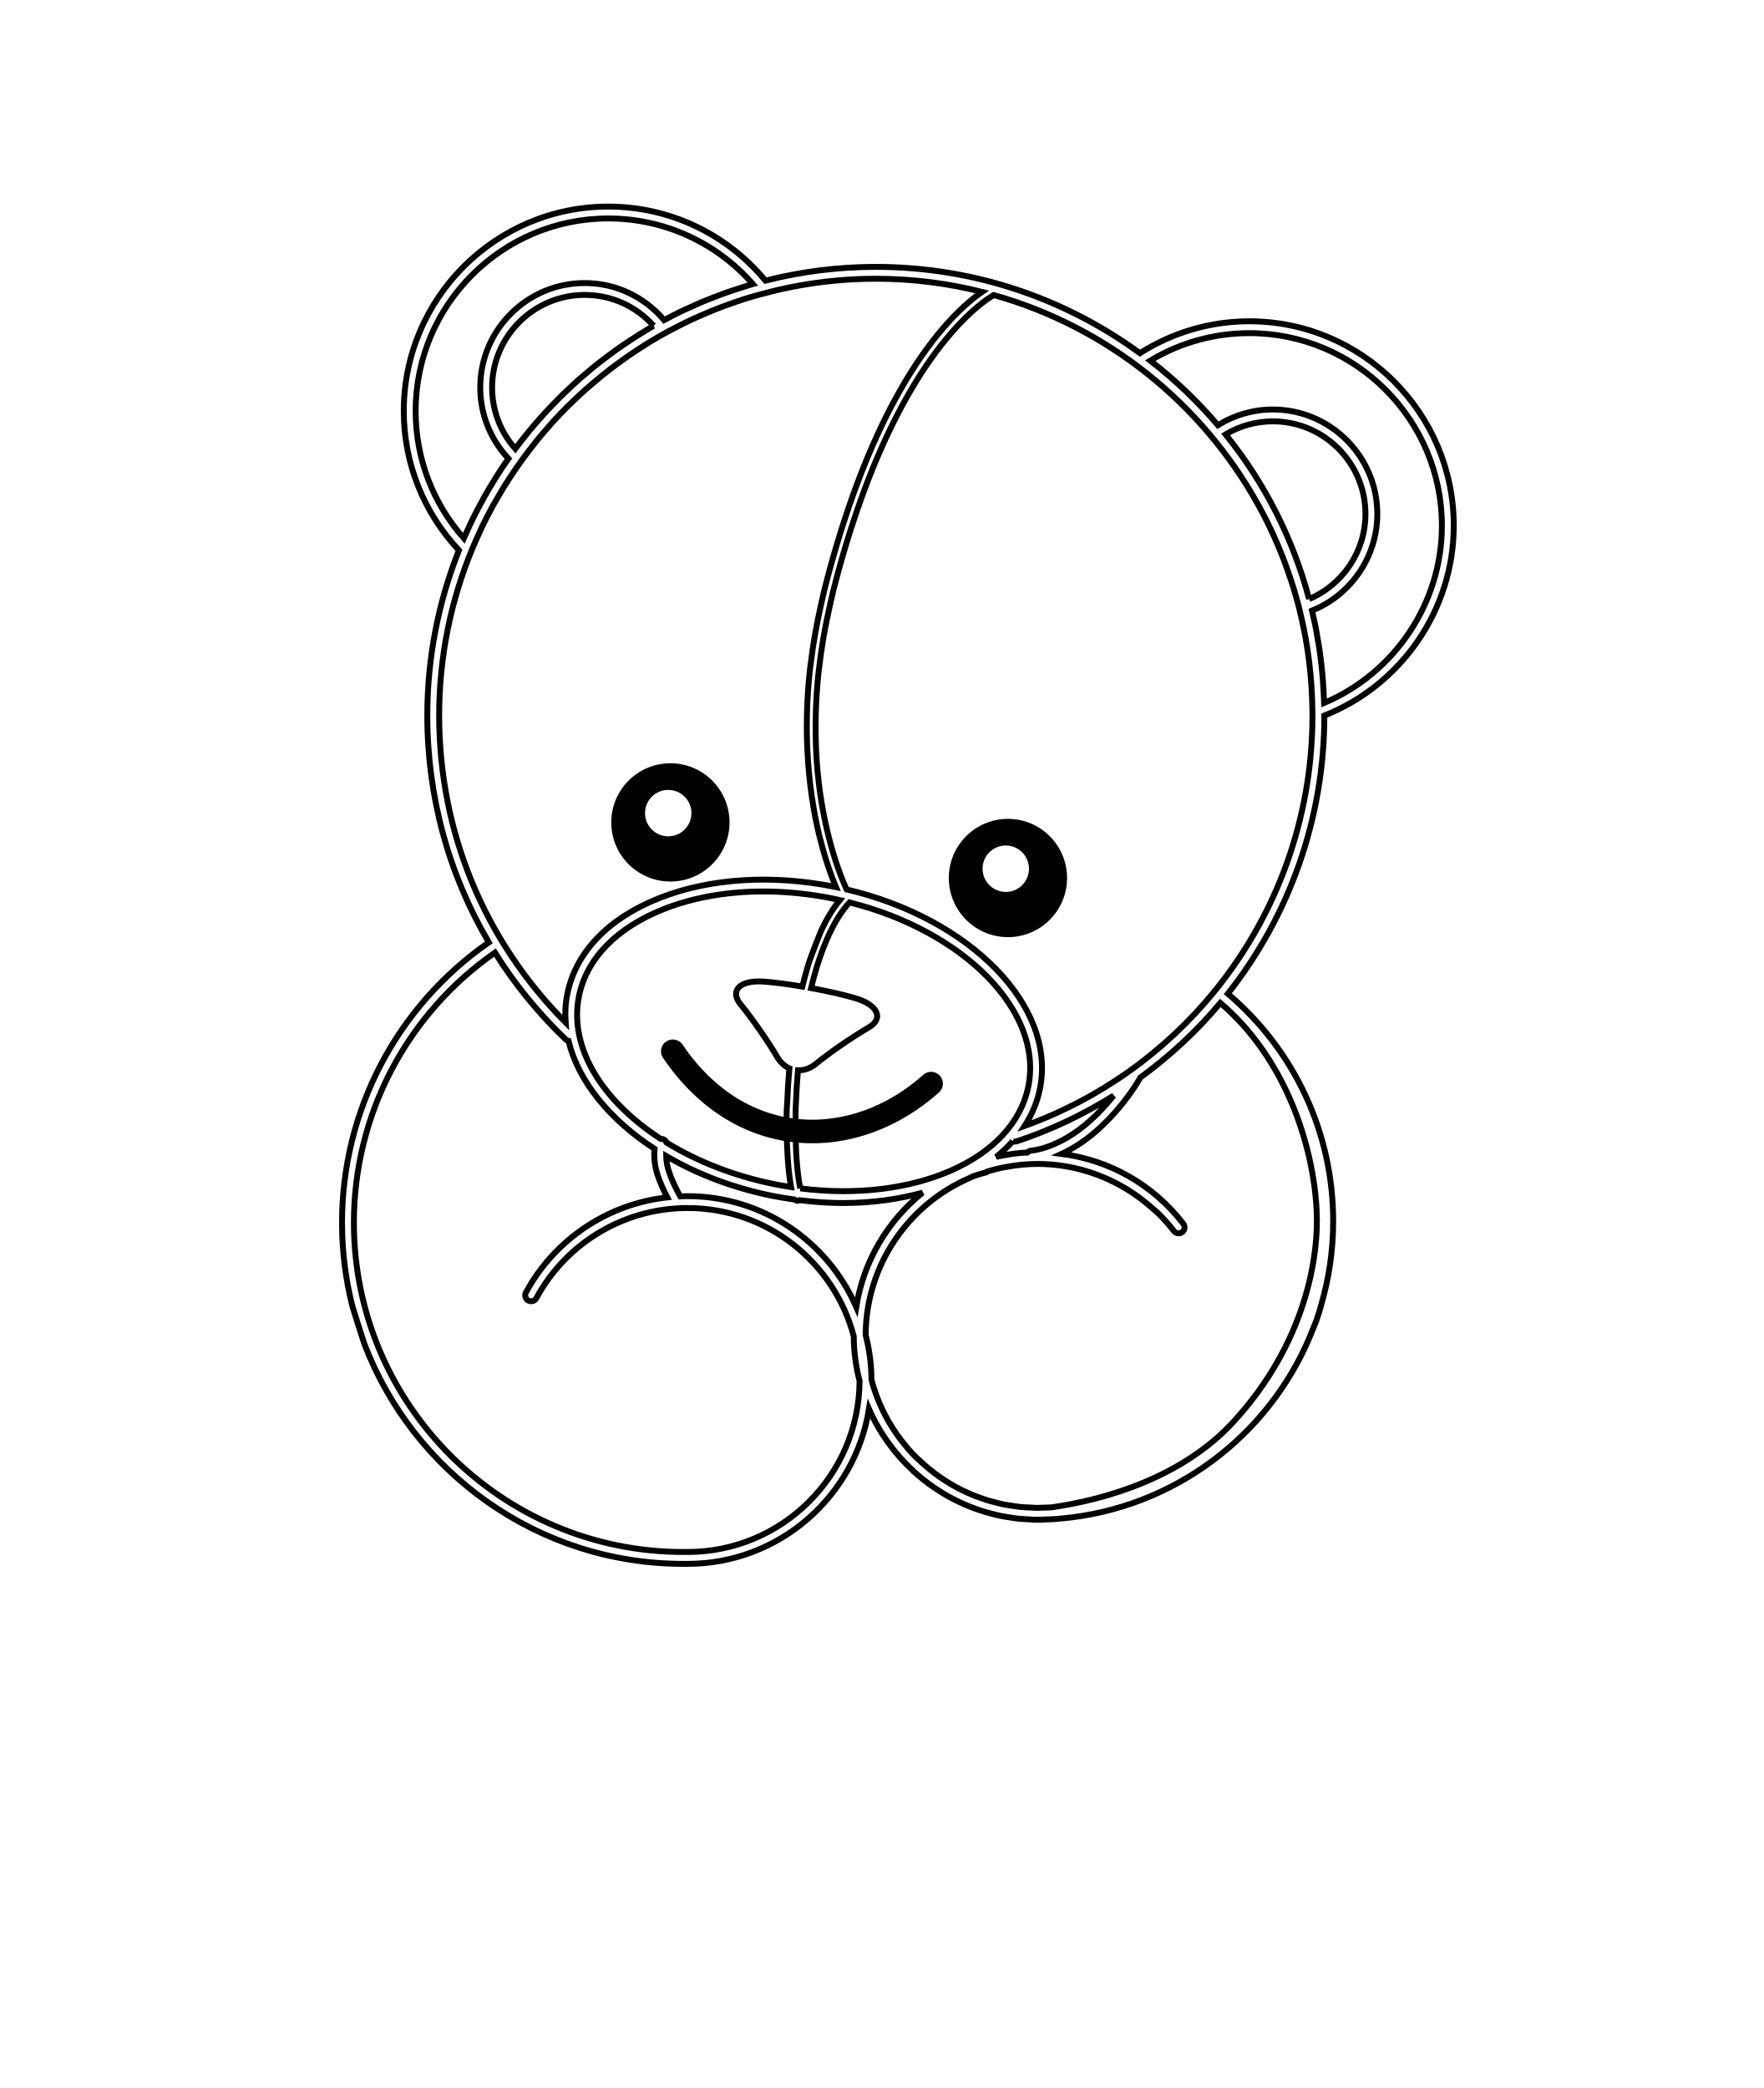
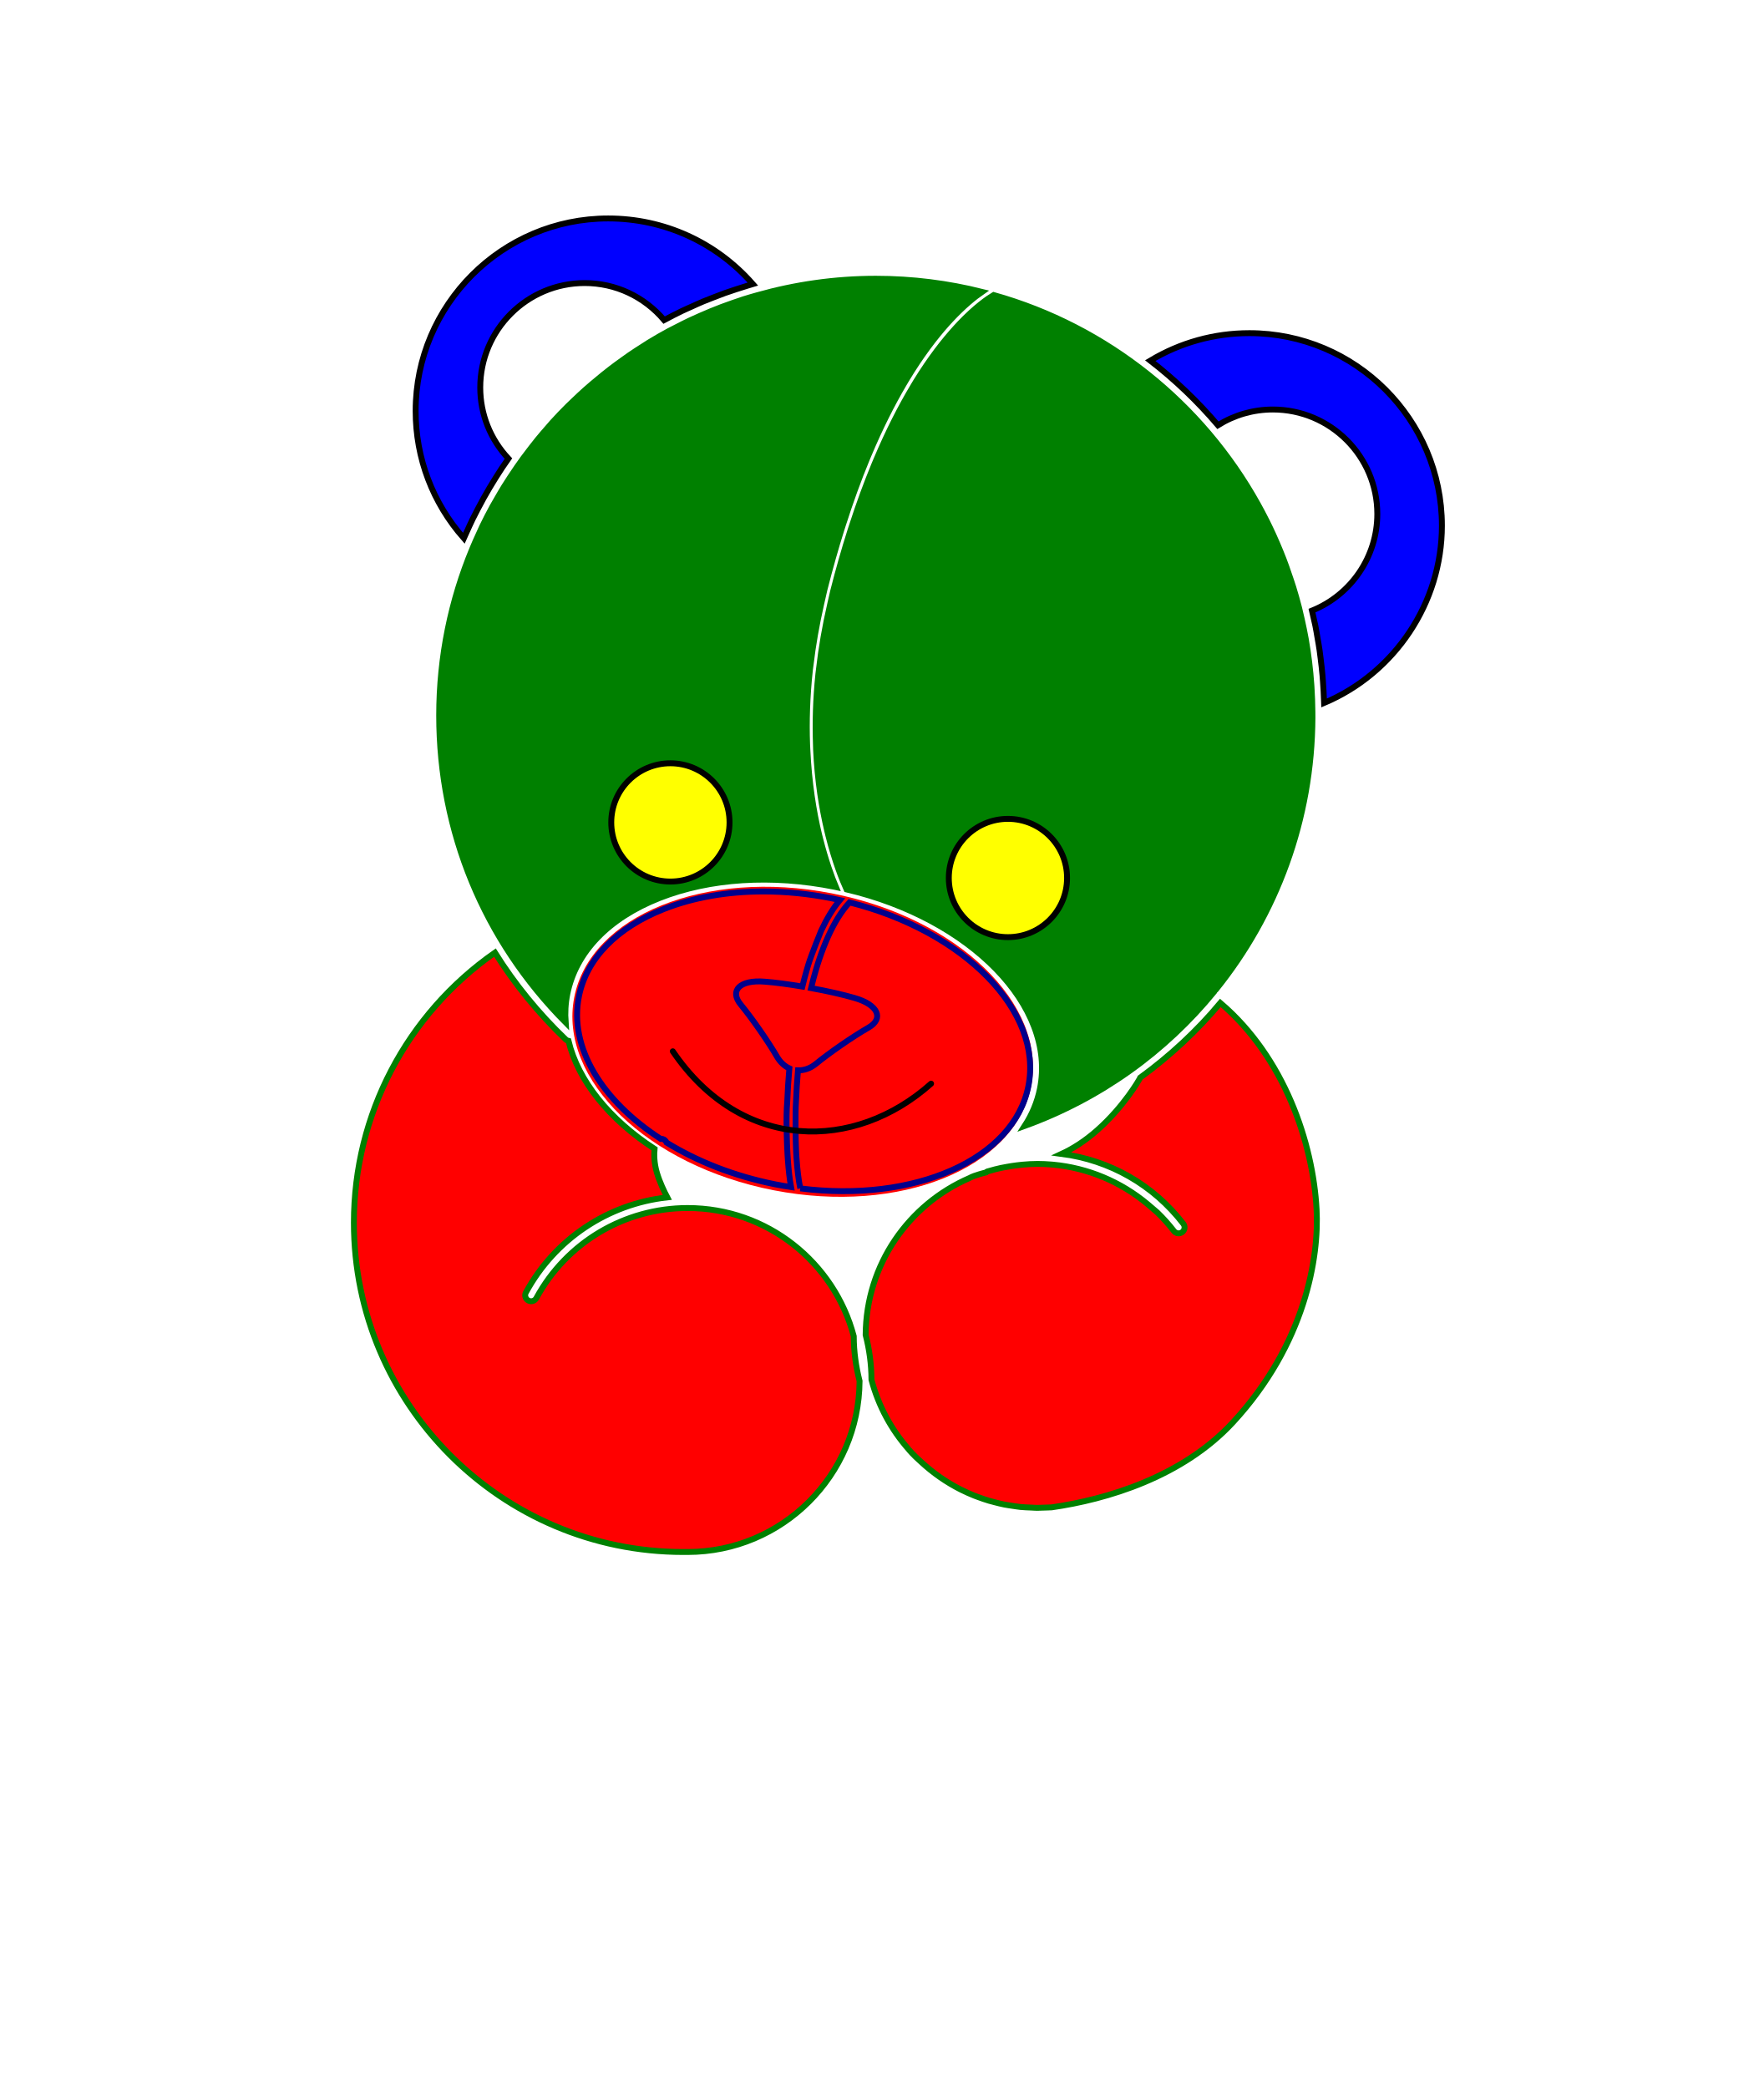
- <svg xmlns="http://www.w3.org/2000/svg" xmlns:xlink="http://www.w3.org/1999/xlink" version="1.1" id="Layer_1" x="0px" y="0px" width="299px" height="354px" viewBox="0 0 299 354" enable-background="new 0 0 299 354" xml:space="preserve">
+ <svg xmlns="http://www.w3.org/2000/svg" version="1.1" id="Layer_1" x="0px" y="0px" width="299px" height="354px" viewBox="0 0 299 354" enable-background="new 0 0 299 354" xml:space="preserve">
  <g>
-     <defs>
-       <rect id="SVGID_1_" width="299" height="300" />
-     </defs>
-     <clipPath id="SVGID_2_">
-       <use xlink:href="#SVGID_1_" overflow="visible" />
-     </clipPath>
-     <path stroke="black" clip-path="url(#SVGID_2_)" stroke-width="1" fill="none" d="M61.754,227.798           c8.294,21.802,29.4,37.339,54.075,37.339           h0.748           c15.515,0,28.383-11.408,30.746-26.27           c1.747,4.019,4.326,7.584,7.506,10.514           c0.026,0.028,0.038,0.063,0.066,0.089           c0.097,0.09,0.203,0.164,0.301,0.252           c0.511,0.454,1.032,0.888,1.572,1.309           c0.237,0.188,0.478,0.371,0.72,0.55           c0.53,0.391,1.07,0.761,1.624,1.118           c0.277,0.177,0.555,0.35,0.834,0.519           c0.543,0.323,1.095,0.632,1.656,0.924            c0.311,0.162,0.625,0.316,0.941,0.467           c0.553,0.266,1.111,0.515,1.682,0.746           c0.345,0.142,0.692,0.27,1.042,0.396            c0.56,0.204,1.119,0.398,1.692,0.571           c0.384,0.116,0.773,0.215,1.163,0.315           c0.55,0.143,1.101,0.28,1.664,0.394            c0.44,0.089,0.889,0.154,1.336,0.225           c0.521,0.08,1.04,0.164,1.568,0.218           c0.534,0.058,1.076,0.08,1.616,0.108            c0.369,0.019,0.729,0.066,1.101,0.073l0.5,0.005v-0.003           c0.011,0,0.02,0.001,0.028,0.001h0.002           c0,0,1.125-0.036,2.35-0.086            c0.071-0.004,0.146-0.004,0.219-0.008           c0.878-0.036,3.269-0.317,3.269-0.317           c18.787-2.37,34.392-15.072,40.934-32.221            c0.72-1.607,1.246-3.683,1.246-3.683           c1.338-4.538,2.066-9.335,2.066-14.3           c0-14.93-6.505-28.917-17.86-38.566            c10.354-13.103,16.359-29.579,16.365-47.163           c13.146-5.204,21.938-18.033,21.938-32.185           c0-19.111-15.549-34.66-34.66-34.66            c-6.596,0-12.988,1.879-18.544,5.41           c-12.57-9.191-28.046-14.633-44.775-14.633           c-6.457,0-12.725,0.815-18.715,2.337            c-6.62-7.984-16.293-12.559-26.656-12.559           c-19.111,0-34.66,15.55-34.66,34.661           c0,8.812,3.329,17.162,9.351,23.61          c-3.446,8.67-5.362,18.109-5.362,27.992c0,13.795,3.637,26.959,10.432,38.484c-15.593,10.829-24.89,28.527-24.89,47.521          c0,4.924,0.621,9.705,1.785,14.271C60.567,224.178,61.754,227.798,61.754,227.798 M154.07,245.744          c-2.96-3.354-5.152-7.381-6.327-11.831c-0.005-2.623-0.368-5.159-0.986-7.593c0.067-11.91,7.311-22.147,17.621-26.604          c0.813-0.476,2.802-0.945,2.802-0.945c0.048-0.082,0.121-0.137,0.221-0.168c0.085-0.024,0.168-0.04,0.251-0.065          c0.675-0.199,1.355-0.376,2.05-0.527c0.336-0.073,0.676-0.129,1.015-0.19c0.552-0.1,1.107-0.188,1.672-0.257          c0.3-0.037,0.601-0.072,0.902-0.101c0.864-0.077,1.734-0.133,2.617-0.133c0.791,0,1.581,0.04,2.367,0.104          c0.102,0.009,0.201,0.018,0.302,0.027c5.826,0.548,11.422,2.871,15.982,6.69c0.032,0.027,1.64,1.402,1.64,1.402          c1.004,0.977,1.951,2.023,2.823,3.155c0.339,0.44,0.972,0.521,1.409,0.183c0.442-0.339,0.523-0.969,0.184-1.41          c-5.113-6.638-12.487-10.795-20.637-11.852c1.76-0.811,3.854-2.072,6.069-4.04c4.563-4.054,7.086-8.551,7.19-8.739          c0.023-0.039,0.025-0.086,0.041-0.127c5.062-3.688,9.645-7.934,13.611-12.688c10.886,9.265,15.71,23.779,16.32,35.018          c0.434,7.989-1.853,22.752-14.196,36.107c-8.549,9.249-21.397,13.064-30.722,14.397c-0.263,0.011-0.517,0.021-0.76,0.03          c-0.569,0.025-1.14,0.049-1.712,0.054c-0.352-0.002-0.699-0.037-1.05-0.05c-0.598-0.023-1.197-0.045-1.786-0.102          c-0.467-0.049-0.926-0.127-1.388-0.196c-0.444-0.068-0.892-0.127-1.328-0.214c-0.552-0.109-1.096-0.248-1.641-0.39          c-0.323-0.085-0.646-0.161-0.966-0.256c-0.63-0.188-1.252-0.402-1.868-0.635c-0.206-0.076-0.413-0.149-0.617-0.229          c-0.709-0.285-1.41-0.598-2.096-0.938         c-0.086-0.042-0.174-0.083-0.261-0.127         c-2.373-1.208-4.598-2.748-6.612-4.609          C154.698,246.563,154.07,245.744,154.07,245.744          M171.703,193.467         c0.118,0.047,0.242,0.081,0.371,0.081  c0.105,0,0.212-0.017,0.316-0.052c5.859-1.939,11.331-4.575,16.396-7.737c-1.069,1.343-2.437,2.875-4.073,4.329  c-5.291,4.702-9.803,4.979-9.844,4.98c-0.284,0.013-0.532,0.142-0.706,0.34c-0.35,0.021-0.7,0.02-1.05,0.052  c-0.326,0.03-0.649,0.07-0.975,0.11c-0.591,0.071-1.18,0.161-1.767,0.27c-0.37,0.067-0.742,0.128-1.108,0.209  c-0.124,0.026-0.248,0.053-0.372,0.082C169.926,195.303,170.856,194.409,171.703,193.467 M135.674,201.48  c-0.294-1.432-0.509-3.203-0.644-5.204l-0.055-0.884c-0.097-1.814-0.162-6.709-0.031-8.541c0.069-1.771,0.182-3.58,0.34-5.39  c0.997,0.033,2.036-0.297,3.001-1.063c2.247-1.853,6.274-4.64,8.939-6.17c2.651-1.51,1.712-3.89-2.41-5.049   c-1.987-0.579-4.632-1.169-7.313-1.659c0.246-1.016,0.519-2.034,0.817-3.045l0.261-0.87c0.437-1.395,0.929-2.758,1.48-4.059   l0.359-0.821c1.004-2.214,2.192-4.2,3.604-5.734c19.443,4.894,32.869,18.467,30.317,31.196   C171.844,196.632,154.956,203.935,135.674,201.48 M130.992,202.755c1.258,0.252,2.507,0.449,3.75,0.622   c0.136,0.118,0.299,0.196,0.482,0.196c0.066,0,0.133-0.01,0.2-0.026c0.051-0.015,0.09-0.045,0.134-0.068   c2.504,0.313,4.976,0.482,7.383,0.482c4.803,0,9.346-0.623,13.468-1.753c-5.893,4.743-10.003,11.58-11.246,19.371   c-4.802-11.037-15.801-18.782-28.586-18.782c-0.418,0-0.831,0.026-1.245,0.043c-0.344-0.6-1.44-2.593-2.03-4.563   c-0.256-0.854-0.347-1.642-0.362-2.288C118.13,199.034,124.257,201.405,130.992,202.755 M137.019,163.605l-0.252,0.87   c-0.263,0.911-0.511,1.839-0.742,2.788c-2.316-0.39-4.576-0.695-6.368-0.83c-4.277-0.362-6.021,1.537-4.076,3.881   c1.947,2.365,4.733,6.388,6.19,8.908c0.548,0.911,1.263,1.547,2.054,1.91c-0.172,1.937-0.292,3.845-0.363,5.694   c-0.236,2.538-0.06,7.043,0.051,8.957l0.059,0.882c0.124,1.743,0.305,3.296,0.54,4.592c-0.905-0.138-1.812-0.292-2.726-0.474   c-6.93-1.39-13.189-3.881-18.38-7.07c-0.116-0.288-0.346-0.525-0.672-0.609c-0.108-0.023-0.211-0.019-0.316-0.012   c-9.933-6.445-15.607-15.506-13.868-24.174c1.279-6.391,6.395-11.645,14.402-14.8c5.019-1.977,10.787-2.977,16.871-2.977   c3.805,0,7.732,0.391,11.677,1.181c0.433,0.088,0.859,0.185,1.287,0.28c-1.189,1.434-2.243,3.192-3.172,5.187   C139.215,157.789,137.559,161.833,137.019,163.605 M213.242,85.47c0.241,0.437,0.48,0.874,0.714,1.316   c0.291,0.548,0.577,1.098,0.854,1.654c0.38,0.765,0.743,1.538,1.098,2.314c0.222,0.49,0.439,0.983,0.651,1.479   c0.363,0.848,0.712,1.7,1.044,2.559c0.166,0.431,0.323,0.865,0.481,1.3c0.275,0.76,0.539,1.525,0.79,2.294   c0.132,0.404,0.268,0.806,0.394,1.214c0.345,1.125,0.668,2.256,0.958,3.395c0.169,0.661,0.318,1.33,0.469,2   c0.129,0.575,0.254,1.152,0.37,1.731c0.105,0.528,0.208,1.056,0.305,1.587c0.448,2.573,0.775,5.18,0.953,7.822   c0.01,0.118,0.017,0.238,0.023,0.356c0.088,1.382,0.143,2.77,0.154,4.167l0.008,0.984c-0.081,17.259-6.097,33.403-16.402,46.171   c-0.05,0.042-0.107,0.073-0.15,0.125c-0.045,0.054-0.063,0.117-0.094,0.176c-8.274,10.147-19.27,18.124-32.158,22.786   c1.255-1.935,2.15-4.047,2.605-6.316c2.808-14.002-11.776-28.856-32.789-33.792c-0.735-1.611-1.99-4.747-3.092-9.174l-0.212-0.882   c-0.874-3.729-1.618-8.292-1.865-13.654l-0.023-0.869c-0.129-3.646-0.031-7.624,0.412-11.931l0.113-0.914   c0.39-3.46,1.013-7.122,1.898-10.966l0.197-0.87c0.102-0.421,0.176-0.825,0.284-1.251c0.938-3.709,1.925-7.146,2.942-10.348   l0.278-0.852c1.223-3.778,2.491-7.218,3.777-10.33l0.339-0.805c2.074-4.917,4.187-9.02,6.229-12.429l0.47-0.789   c2.444-3.971,4.771-6.951,6.797-9.171l0.621-0.672c2.705-2.847,4.798-4.278,5.777-4.867   C187.673,55.411,203.742,68.375,213.242,85.47 M221.938,101.565c-2.71-10.214-7.521-19.692-14.163-27.917   c2.424-1.448,5.174-2.21,8.019-2.21c8.655,0,15.698,7.041,15.698,15.698C231.492,93.449,227.694,99.116,221.938,101.565    M233.502,87.136c0-9.764-7.943-17.71-17.708-17.71c-3.314,0-6.511,0.926-9.312,2.668c-3.396-3.984-7.219-7.665-11.471-10.955   c5.073-3.052,10.849-4.658,16.793-4.658c18.003,0,32.649,14.646,32.649,32.648c0,13.081-7.968,24.98-19.969,30.051   c-0.004-0.129-0.018-0.256-0.021-0.385c-0.036-1.109-0.097-2.21-0.181-3.306c-0.023-0.324-0.046-0.648-0.072-0.971   c-0.087-0.979-0.198-1.949-0.321-2.916c-0.057-0.45-0.108-0.9-0.173-1.348c-0.105-0.723-0.232-1.437-0.358-2.154   c-0.116-0.686-0.229-1.372-0.366-2.052c-0.032-0.153-0.07-0.304-0.103-0.458c-0.143-0.692-0.299-1.379-0.462-2.063   C229.085,100.833,233.502,94.365,233.502,87.136 M80.068,93.043c0.374-0.907,0.776-1.8,1.185-2.687   c0.159-0.347,0.306-0.699,0.472-1.043c0.555-1.156,1.141-2.294,1.754-3.417c0.256-0.467,0.531-0.921,0.796-1.382   c0.392-0.681,0.785-1.362,1.198-2.029c0.32-0.518,0.652-1.024,0.982-1.532c0.394-0.602,0.792-1.198,1.201-1.787   c0.349-0.502,0.703-1.002,1.063-1.496c0.436-0.593,0.883-1.177,1.334-1.758c0.356-0.456,0.707-0.915,1.073-1.362   c0.557-0.684,1.134-1.349,1.715-2.011c0.282-0.321,0.553-0.652,0.839-0.967c0.856-0.943,1.737-1.861,2.64-2.757   c0.332-0.331,0.678-0.646,1.017-0.971c0.616-0.589,1.236-1.175,1.872-1.744c0.397-0.353,0.803-0.698,1.207-1.045   c0.606-0.519,1.219-1.029,1.841-1.528c0.422-0.339,0.848-0.674,1.278-1.005c0.64-0.491,1.291-0.967,1.948-1.436   c0.423-0.304,0.843-0.612,1.273-0.906c0.758-0.519,1.531-1.017,2.307-1.508c0.343-0.216,0.675-0.444,1.021-0.654   c0,0,0.001,0,0.001-0.001c1.081-0.659,2.181-1.287,3.295-1.89c0.483-0.261,0.98-0.502,1.469-0.753   c0.676-0.346,1.353-0.692,2.041-1.019c0.568-0.269,1.144-0.523,1.719-0.777c0.63-0.28,1.261-0.553,1.9-0.814   c0.603-0.247,1.209-0.488,1.82-0.718c0.642-0.244,1.289-0.474,1.939-0.699c0.604-0.209,1.205-0.421,1.814-0.616   c0.762-0.241,1.532-0.46,2.303-0.677c6.396-1.808,13.133-2.796,20.101-2.796c6.21,0,12.241,0.778,18.009,2.225   c-1.288,0.892-3.135,2.379-5.311,4.709l-0.618,0.673c-2.09,2.333-4.454,5.428-6.916,9.516l-0.466,0.789   c-1.963,3.343-3.979,7.315-5.96,12.027l-0.337,0.808c-1.357,3.291-2.693,6.944-3.981,10.974l-0.272,0.852   c-0.984,3.131-1.939,6.479-2.851,10.085c-0.138,0.549-0.241,1.074-0.369,1.616l-0.198,0.87c-0.812,3.576-1.402,7.001-1.787,10.254   l-0.12,0.911c-0.497,4.57-0.61,8.788-0.475,12.646l0.043,0.869c0.26,5.676,1.048,10.528,1.988,14.426l0.222,0.876   c0.902,3.535,1.892,6.257,2.631,8.016c-0.075-0.016-0.148-0.034-0.223-0.049c-10.628-2.131-21.166-1.457-29.679,1.896   c-8.665,3.413-14.219,9.193-15.637,16.275c-0.322,1.606-0.403,3.224-0.285,4.836c-13.829-13.946-21.439-32.35-21.439-52.071   C74.455,111.288,76.458,101.752,80.068,93.043 M110.807,55.233c-0.491,0.281-0.968,0.59-1.452,0.882   c-0.176,0.105-0.35,0.211-0.525,0.319c-0.054,0.033-0.111,0.066-0.166,0.101c-0.125,0.077-0.253,0.151-0.377,0.229   c-0.682,0.427-1.355,0.868-2.024,1.317c-0.205,0.138-0.409,0.279-0.614,0.419c-0.176,0.12-0.354,0.239-0.53,0.361   c-0.096,0.067-0.194,0.13-0.289,0.197c-0.524,0.369-1.038,0.748-1.552,1.129c-0.25,0.184-0.495,0.376-0.741,0.563   c-0.266,0.203-0.534,0.4-0.796,0.605c-0.083,0.065-0.17,0.127-0.252,0.192c-0.376,0.298-0.748,0.602-1.119,0.906   c-0.277,0.228-0.546,0.463-0.82,0.694c-0.389,0.327-0.782,0.647-1.164,0.983c-0.026,0.023-0.055,0.046-0.082,0.068   c-0.258,0.227-0.51,0.46-0.764,0.691c-0.264,0.237-0.519,0.485-0.778,0.727c-0.663,0.617-1.324,1.234-1.965,1.873   c-0.154,0.155-0.302,0.317-0.455,0.472c-1.657,1.683-3.246,3.431-4.742,5.259c-0.044,0.054-0.087,0.112-0.131,0.167   c-0.719,0.884-1.428,1.777-2.106,2.692c-2.544-2.873-3.933-6.515-3.933-10.383C83.43,57.039,90.471,50,99.125,50   C103.629,50,107.825,51.893,110.807,55.233 M99.125,47.988c-9.763,0-17.707,7.945-17.707,17.708c0,4.523,1.702,8.763,4.778,12.054   c-0.373,0.531-0.743,1.062-1.102,1.602c-0.365,0.551-0.719,1.107-1.07,1.669c-0.353,0.561-0.698,1.127-1.036,1.699   c-0.332,0.561-0.659,1.126-0.976,1.697c-0.34,0.609-0.666,1.227-0.99,1.847c-0.283,0.545-0.569,1.087-0.841,1.64   c-0.364,0.743-0.706,1.498-1.046,2.254c-0.166,0.365-0.349,0.721-0.507,1.091c-5.275-5.977-8.163-13.575-8.163-21.564   c0-18.003,14.646-32.649,32.649-32.649c9.449,0,18.298,4.031,24.513,11.114c-0.297,0.084-0.586,0.19-0.882,0.279   c-0.67,0.2-1.334,0.412-1.996,0.631c-0.618,0.203-1.236,0.406-1.847,0.625c-0.644,0.232-1.279,0.48-1.916,0.728   c-0.6,0.234-1.203,0.461-1.796,0.709c-0.688,0.289-1.364,0.601-2.042,0.909c-0.52,0.237-1.048,0.459-1.562,0.707   c-1.01,0.487-2.004,1.002-2.99,1.532C109.218,50.281,104.366,47.988,99.125,47.988 M116.577,263.125h-0.748   c-30.787,0-55.832-25.046-55.832-55.833c0-18.285,8.929-35.327,23.911-45.788c3.328,5.316,7.343,10.263,12.01,14.729   c0.133,0.127,0.294,0.194,0.461,0.235c1.642,6.801,6.926,13.322,14.59,18.31c-0.087,0.91-0.099,2.392,0.407,4.078   c0.476,1.59,1.228,3.152,1.753,4.148c-10.077,1.118-19.06,7.074-23.969,16.124c-0.264,0.488-0.083,1.097,0.404,1.362   c0.487,0.265,1.098,0.084,1.364-0.403c5.11-9.426,14.938-15.278,25.649-15.278c13.509,0,24.868,9.247,28.164,21.734   c0.005,2.624,0.368,5.158,0.986,7.592C145.635,250.136,132.598,263.125,116.577,263.125" />
-     <path clip-path="url(#SVGID_2_)" fill="black" d="M113.288,141.79c-2.172,0-3.934-1.761-3.934-3.935   c0-2.172,1.762-3.934,3.934-3.934c2.172,0,3.934,1.762,3.934,3.934C117.222,140.029,115.46,141.79,113.288,141.79 M113.656,129.405   c-5.537,0-10.026,4.489-10.026,10.026s4.489,10.026,10.026,10.026s10.025-4.489,10.025-10.026S119.193,129.405,113.656,129.405" />
-     <path clip-path="url(#SVGID_2_)" fill="black" d="M170.514,151.216c-2.174,0-3.935-1.761-3.935-3.935   c0-2.173,1.761-3.934,3.935-3.934c2.172,0,3.933,1.761,3.933,3.934C174.446,149.455,172.686,151.216,170.514,151.216    M170.882,138.831c-5.537,0-10.026,4.489-10.026,10.025c0,5.537,4.489,10.027,10.026,10.027c5.536,0,10.022-4.49,10.022-10.027   C180.904,143.32,176.418,138.831,170.882,138.831" />
-     <path clip-path="url(#SVGID_2_)" fill="none" stroke="black" stroke-width="4" stroke-linecap="round" d="M157.852,183.721   c-12.902,11.533-32.123,11.693-43.789-5.484" />
+     <path stroke="black" stroke-width="1" fill="blue" d="         M233.502,87.136c0-9.764-7.943-17.71-17.708-17.71c-3.314,0-6.511,0.926-9.312,2.668c-3.396-3.984-7.219-7.665-11.471-10.955   c5.073-3.052,10.849-4.658,16.793-4.658c18.003,0,32.649,14.646,32.649,32.648c0,13.081-7.968,24.98-19.969,30.051   c-0.004-0.129-0.018-0.256-0.021-0.385c-0.036-1.109-0.097-2.21-0.181-3.306c-0.023-0.324-0.046-0.648-0.072-0.971   c-0.087-0.979-0.198-1.949-0.321-2.916c-0.057-0.45-0.108-0.9-0.173-1.348c-0.105-0.723-0.232-1.437-0.358-2.154   c-0.116-0.686-0.229-1.372-0.366-2.052c-0.032-0.153-0.07-0.304-0.103-0.458c-0.143-0.692-0.299-1.379-0.462-2.063   C229.085,100.833,233.502,94.365,233.502,87.136         M99.125,47.988c-9.763,0-17.707,7.945-17.707,17.708c0,4.523,1.702,8.763,4.778,12.054   c-0.373,0.531-0.743,1.062-1.102,1.602c-0.365,0.551-0.719,1.107-1.07,1.669c-0.353,0.561-0.698,1.127-1.036,1.699   c-0.332,0.561-0.659,1.126-0.976,1.697c-0.34,0.609-0.666,1.227-0.99,1.847c-0.283,0.545-0.569,1.087-0.841,1.64   c-0.364,0.743-0.706,1.498-1.046,2.254c-0.166,0.365-0.349,0.721-0.507,1.091c-5.275-5.977-8.163-13.575-8.163-21.564   c0-18.003,14.646-32.649,32.649-32.649c9.449,0,18.298,4.031,24.513,11.114c-0.297,0.084-0.586,0.19-0.882,0.279   c-0.67,0.2-1.334,0.412-1.996,0.631c-0.618,0.203-1.236,0.406-1.847,0.625c-0.644,0.232-1.279,0.48-1.916,0.728   c-0.6,0.234-1.203,0.461-1.796,0.709c-0.688,0.289-1.364,0.601-2.042,0.909c-0.52,0.237-1.048,0.459-1.562,0.707   c-1.01,0.487-2.004,1.002-2.99,1.532C109.218,50.281,104.366,47.988,99.125,47.988     " />
+     <path stroke="green" stroke-width="1" fill="green" d="         M80.068,93.043c0.374-0.907,0.776-1.8,1.185-2.687   c0.159-0.347,0.306-0.699,0.472-1.043c0.555-1.156,1.141-2.294,1.754-3.417c0.256-0.467,0.531-0.921,0.796-1.382   c0.392-0.681,0.785-1.362,1.198-2.029c0.32-0.518,0.652-1.024,0.982-1.532c0.394-0.602,0.792-1.198,1.201-1.787   c0.349-0.502,0.703-1.002,1.063-1.496c0.436-0.593,0.883-1.177,1.334-1.758c0.356-0.456,0.707-0.915,1.073-1.362   c0.557-0.684,1.134-1.349,1.715-2.011c0.282-0.321,0.553-0.652,0.839-0.967c0.856-0.943,1.737-1.861,2.64-2.757   c0.332-0.331,0.678-0.646,1.017-0.971c0.616-0.589,1.236-1.175,1.872-1.744c0.397-0.353,0.803-0.698,1.207-1.045   c0.606-0.519,1.219-1.029,1.841-1.528c0.422-0.339,0.848-0.674,1.278-1.005c0.64-0.491,1.291-0.967,1.948-1.436   c0.423-0.304,0.843-0.612,1.273-0.906c0.758-0.519,1.531-1.017,2.307-1.508c0.343-0.216,0.675-0.444,1.021-0.654   c0,0,0.001,0,0.001-0.001c1.081-0.659,2.181-1.287,3.295-1.89c0.483-0.261,0.98-0.502,1.469-0.753   c0.676-0.346,1.353-0.692,2.041-1.019c0.568-0.269,1.144-0.523,1.719-0.777c0.63-0.28,1.261-0.553,1.9-0.814   c0.603-0.247,1.209-0.488,1.82-0.718c0.642-0.244,1.289-0.474,1.939-0.699c0.604-0.209,1.205-0.421,1.814-0.616   c0.762-0.241,1.532-0.46,2.303-0.677c6.396-1.808,13.133-2.796,20.101-2.796c6.21,0,12.241,0.778,18.009,2.225   c-1.288,0.892-3.135,2.379-5.311,4.709l-0.618,0.673c-2.09,2.333-4.454,5.428-6.916,9.516l-0.466,0.789   c-1.963,3.343-3.979,7.315-5.96,12.027l-0.337,0.808c-1.357,3.291-2.693,6.944-3.981,10.974l-0.272,0.852   c-0.984,3.131-1.939,6.479-2.851,10.085c-0.138,0.549-0.241,1.074-0.369,1.616l-0.198,0.87c-0.812,3.576-1.402,7.001-1.787,10.254   l-0.12,0.911c-0.497,4.57-0.61,8.788-0.475,12.646l0.043,0.869c0.26,5.676,1.048,10.528,1.988,14.426l0.222,0.876   c0.902,3.535,1.892,6.257,2.631,8.016c-0.075-0.016-0.148-0.034-0.223-0.049c-10.628-2.131-21.166-1.457-29.679,1.896   c-8.665,3.413-14.219,9.193-15.637,16.275c-0.322,1.606-0.403,3.224-0.285,4.836c-13.829-13.946-21.439-32.35-21.439-52.071   C74.455,111.288,76.458,101.752,80.068,93.043         M213.242,85.47c0.241,0.437,0.48,0.874,0.714,1.316   c0.291,0.548,0.577,1.098,0.854,1.654c0.38,0.765,0.743,1.538,1.098,2.314c0.222,0.49,0.439,0.983,0.651,1.479   c0.363,0.848,0.712,1.7,1.044,2.559c0.166,0.431,0.323,0.865,0.481,1.3c0.275,0.76,0.539,1.525,0.79,2.294   c0.132,0.404,0.268,0.806,0.394,1.214c0.345,1.125,0.668,2.256,0.958,3.395c0.169,0.661,0.318,1.33,0.469,2   c0.129,0.575,0.254,1.152,0.37,1.731c0.105,0.528,0.208,1.056,0.305,1.587c0.448,2.573,0.775,5.18,0.953,7.822   c0.01,0.118,0.017,0.238,0.023,0.356c0.088,1.382,0.143,2.77,0.154,4.167l0.008,0.984c-0.081,17.259-6.097,33.403-16.402,46.171   c-0.05,0.042-0.107,0.073-0.15,0.125c-0.045,0.054-0.063,0.117-0.094,0.176c-8.274,10.147-19.27,18.124-32.158,22.786   c1.255-1.935,2.15-4.047,2.605-6.316c2.808-14.002-11.776-28.856-32.789-33.792c-0.735-1.611-1.99-4.747-3.092-9.174l-0.212-0.882   c-0.874-3.729-1.618-8.292-1.865-13.654l-0.023-0.869c-0.129-3.646-0.031-7.624,0.412-11.931l0.113-0.914   c0.39-3.46,1.013-7.122,1.898-10.966l0.197-0.87c0.102-0.421,0.176-0.825,0.284-1.251c0.938-3.709,1.925-7.146,2.942-10.348   l0.278-0.852c1.223-3.778,2.491-7.218,3.777-10.33l0.339-0.805c2.074-4.917,4.187-9.02,6.229-12.429l0.47-0.789   c2.444-3.971,4.771-6.951,6.797-9.171l0.621-0.672c2.705-2.847,4.798-4.278,5.777-4.867   C187.673,55.411,203.742,68.375,213.242,85.47     " />
+     <path stroke="green" stroke-width="1" fill="red" d="         M154.07,245.744   c-2.96-3.354-5.152-7.381-6.327-11.831c-0.005-2.623-0.368-5.159-0.986-7.593c0.067-11.91,7.311-22.147,17.621-26.604   c0.813-0.476,2.802-0.945,2.802-0.945c0.048-0.082,0.121-0.137,0.221-0.168c0.085-0.024,0.168-0.04,0.251-0.065   c0.675-0.199,1.355-0.376,2.05-0.527c0.336-0.073,0.676-0.129,1.015-0.19c0.552-0.1,1.107-0.188,1.672-0.257   c0.3-0.037,0.601-0.072,0.902-0.101c0.864-0.077,1.734-0.133,2.617-0.133c0.791,0,1.581,0.04,2.367,0.104   c0.102,0.009,0.201,0.018,0.302,0.027c5.826,0.548,11.422,2.871,15.982,6.69c0.032,0.027,1.64,1.402,1.64,1.402   c1.004,0.977,1.951,2.023,2.823,3.155c0.339,0.44,0.972,0.521,1.409,0.183c0.442-0.339,0.523-0.969,0.184-1.41   c-5.113-6.638-12.487-10.795-20.637-11.852c1.76-0.811,3.854-2.072,6.069-4.04c4.563-4.054,7.086-8.551,7.19-8.739   c0.023-0.039,0.025-0.086,0.041-0.127c5.062-3.688,9.645-7.934,13.611-12.688c10.886,9.265,15.71,23.779,16.32,35.018   c0.434,7.989-1.853,22.752-14.196,36.107c-8.549,9.249-21.397,13.064-30.722,14.397c-0.263,0.011-0.517,0.021-0.76,0.03   c-0.569,0.025-1.14,0.049-1.712,0.054c-0.352-0.002-0.699-0.037-1.05-0.05c-0.598-0.023-1.197-0.045-1.786-0.102   c-0.467-0.049-0.926-0.127-1.388-0.196c-0.444-0.068-0.892-0.127-1.328-0.214c-0.552-0.109-1.096-0.248-1.641-0.39   c-0.323-0.085-0.646-0.161-0.966-0.256c-0.63-0.188-1.252-0.402-1.868-0.635c-0.206-0.076-0.413-0.149-0.617-0.229   c-0.709-0.285-1.41-0.598-2.096-0.938c-0.086-0.042-0.174-0.083-0.261-0.127c-2.373-1.208-4.598-2.748-6.612-4.609   C154.698,246.563,154.07,245.744,154.07,245.744         M116.577,263.125h-0.748   c-30.787,0-55.832-25.046-55.832-55.833c0-18.285,8.929-35.327,23.911-45.788c3.328,5.316,7.343,10.263,12.01,14.729   c0.133,0.127,0.294,0.194,0.461,0.235c1.642,6.801,6.926,13.322,14.59,18.31c-0.087,0.91-0.099,2.392,0.407,4.078   c0.476,1.59,1.228,3.152,1.753,4.148c-10.077,1.118-19.06,7.074-23.969,16.124c-0.264,0.488-0.083,1.097,0.404,1.362   c0.487,0.265,1.098,0.084,1.364-0.403c5.11-9.426,14.938-15.278,25.649-15.278c13.509,0,24.868,9.247,28.164,21.734   c0.005,2.624,0.368,5.158,0.986,7.592C145.635,250.136,132.598,263.125,116.577,263.125     " />
+     <path fill="red" d="M131.188,201.801c21.389,4.157,40.92-3.743,43.622-17.646   c2.703-13.904-12.446-28.546-33.835-32.706c-21.389-4.156-40.919,3.745-43.622,17.649   C94.649,183.001,109.798,197.643,131.188,201.801" />
+     <path stroke="darkblue" stroke-width="1" fill="none" d="         M135.674,201.48   c-0.294-1.432-0.509-3.203-0.644-5.204l-0.055-0.884c-0.097-1.814-0.162-6.709-0.031-8.541c0.069-1.771,0.182-3.58,0.34-5.39   c0.997,0.033,2.036-0.297,3.001-1.063c2.247-1.853,6.274-4.64,8.939-6.17c2.651-1.51,1.712-3.89-2.41-5.049   c-1.987-0.579-4.632-1.169-7.313-1.659c0.246-1.016,0.519-2.034,0.817-3.045l0.261-0.87c0.437-1.395,0.929-2.758,1.48-4.059   l0.359-0.821c1.004-2.214,2.192-4.2,3.604-5.734c19.443,4.894,32.869,18.467,30.317,31.196   C171.844,196.632,154.956,203.935,135.674,201.48         M137.019,163.605l-0.252,0.87   c-0.263,0.911-0.511,1.839-0.742,2.788c-2.316-0.39-4.576-0.695-6.368-0.83c-4.277-0.362-6.021,1.537-4.076,3.881   c1.947,2.365,4.733,6.388,6.19,8.908c0.548,0.911,1.263,1.547,2.054,1.91c-0.172,1.937-0.292,3.845-0.363,5.694   c-0.236,2.538-0.06,7.043,0.051,8.957l0.059,0.882c0.124,1.743,0.305,3.296,0.54,4.592c-0.905-0.138-1.812-0.292-2.726-0.474   c-6.93-1.39-13.189-3.881-18.38-7.07c-0.116-0.288-0.346-0.525-0.672-0.609c-0.108-0.023-0.211-0.019-0.316-0.012   c-9.933-6.445-15.607-15.506-13.868-24.174c1.279-6.391,6.395-11.645,14.402-14.8c5.019-1.977,10.787-2.977,16.871-2.977   c3.805,0,7.732,0.391,11.677,1.181c0.433,0.088,0.859,0.185,1.287,0.28c-1.189,1.434-2.243,3.192-3.172,5.187   C139.215,157.789,137.559,161.833,137.019,163.605     " />
+     <path stroke="black" stroke-width="1" fill="yellow" d="M113.656,129.405 c-5.537,0-10.026,4.489-10.026,10.026 s4.489,10.026,10.026,10.026    s10.025-4.489,10.025-10.026S119.193,129.405,113.656,129.405" />
+     <path stroke="black" stroke-width="1" fill="yellow" d="M170.882,138.831c-5.537,0-10.026,4.489-10.026,10.025c0,5.537,4.489,10.027,10.026,10.027c5.536,0,10.022-4.49,10.022-10.027   C180.904,143.32,176.418,138.831,170.882,138.831" />
+     <path fill="none" stroke="black" stroke-width="1" stroke-linecap="round" d="M157.852,183.721   c-12.902,11.533-32.123,11.693-43.789-5.484" />
  </g>
</svg>
